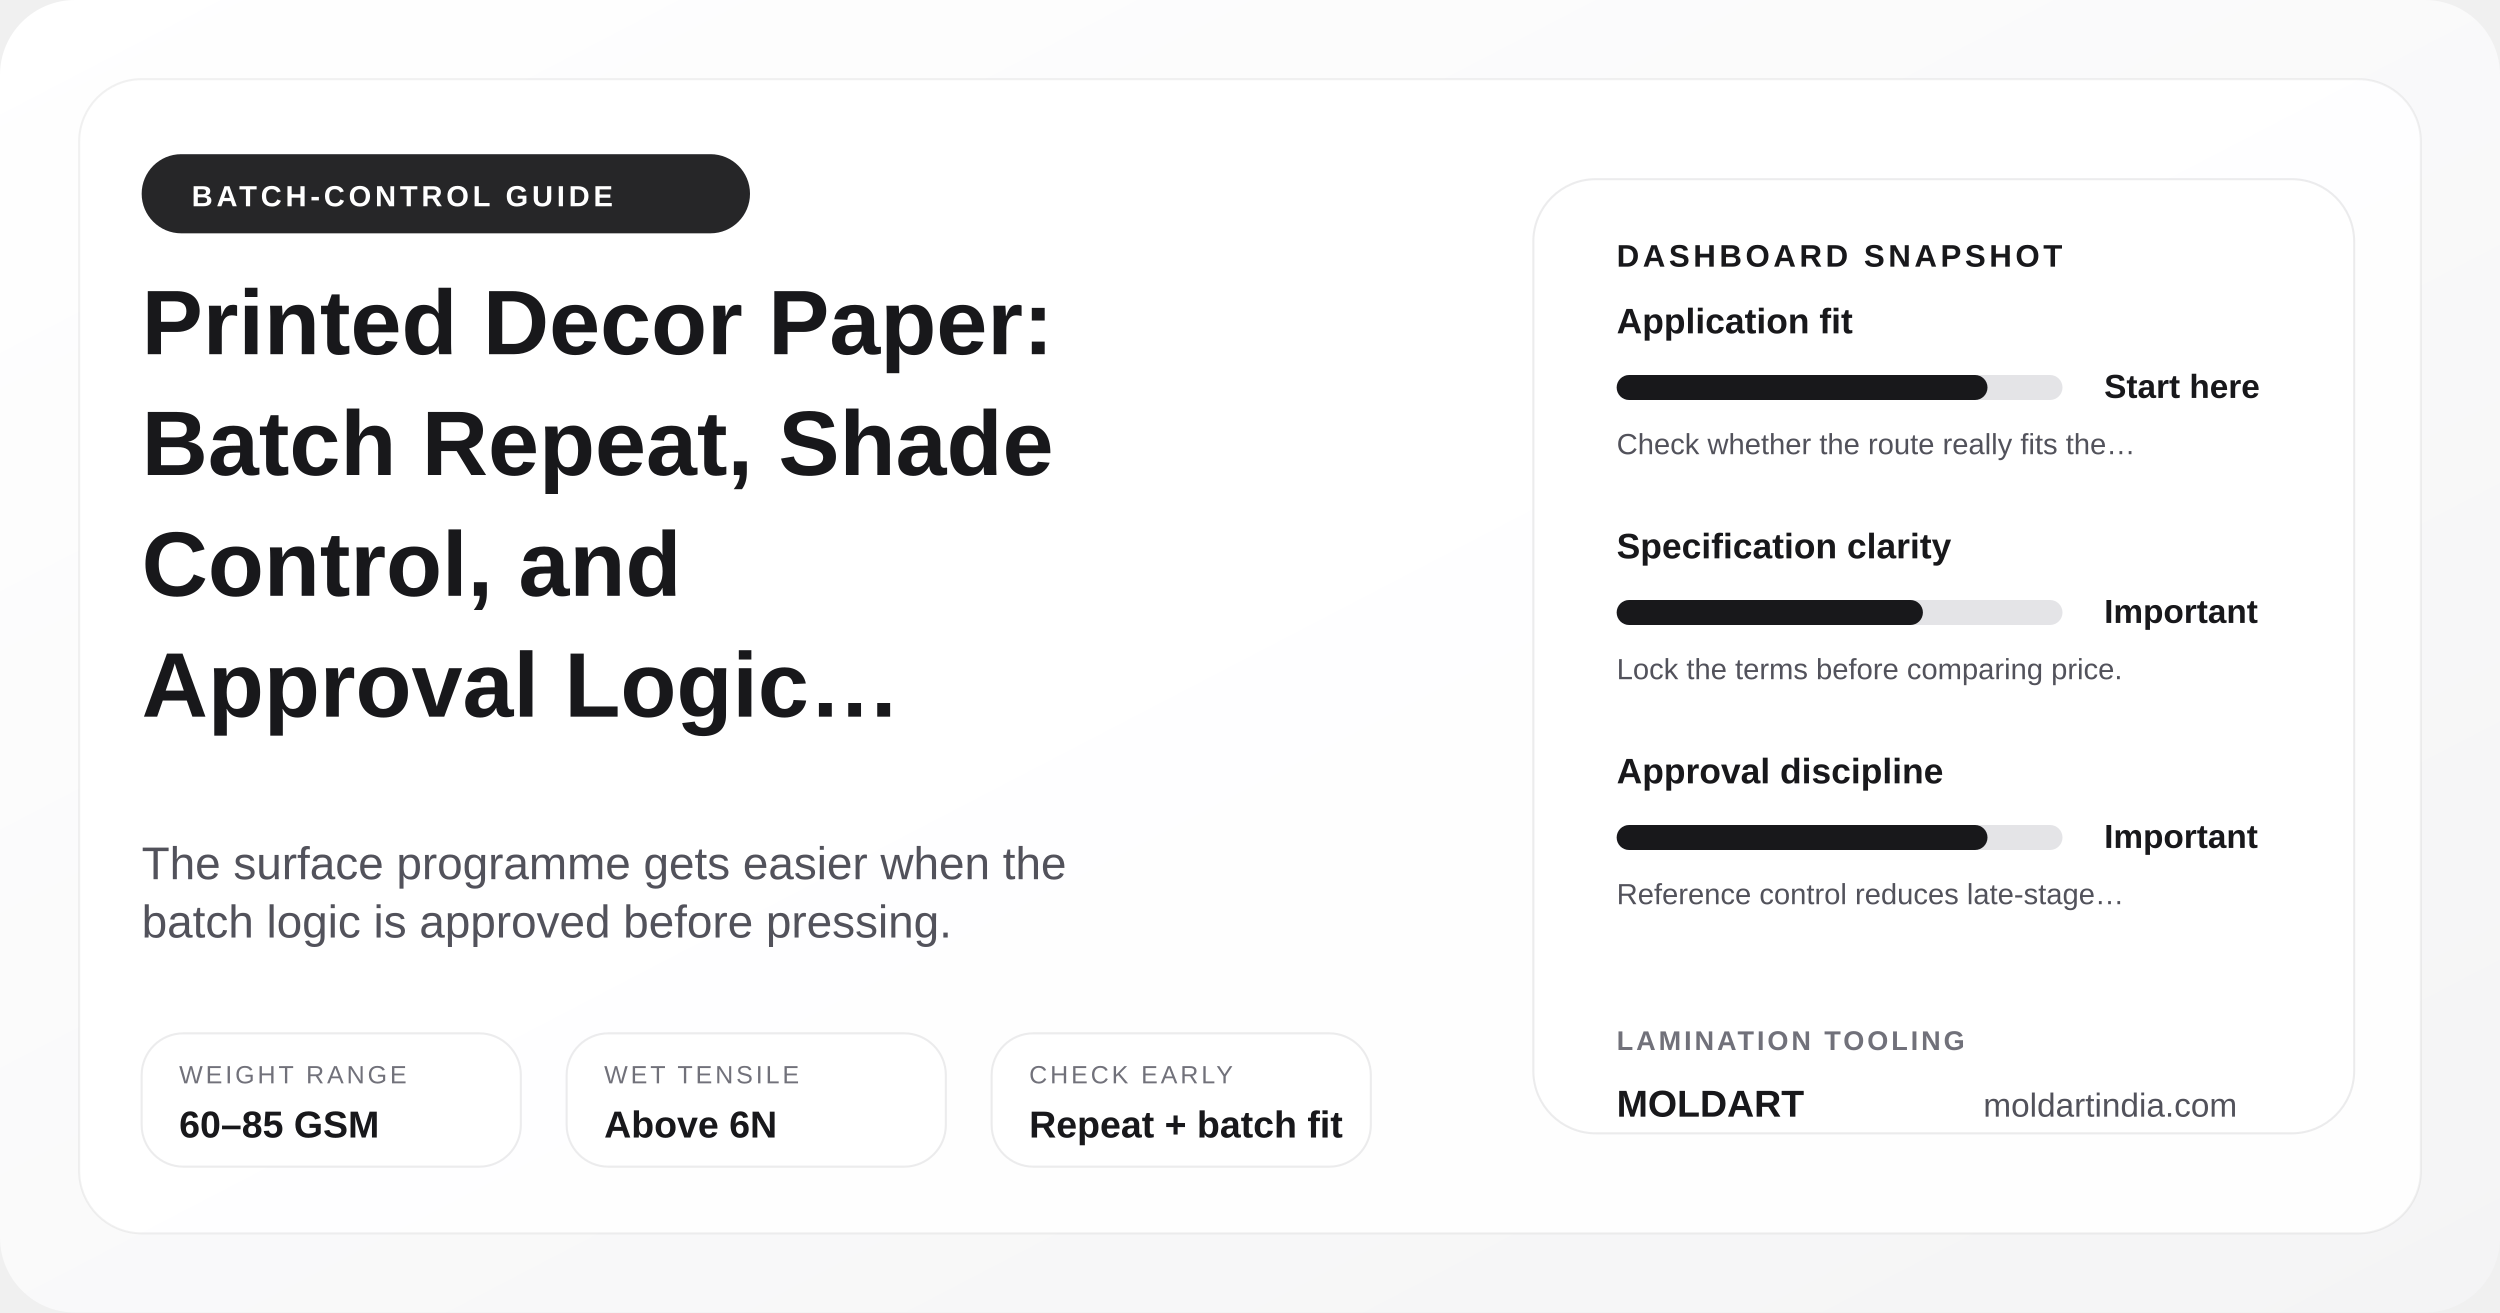
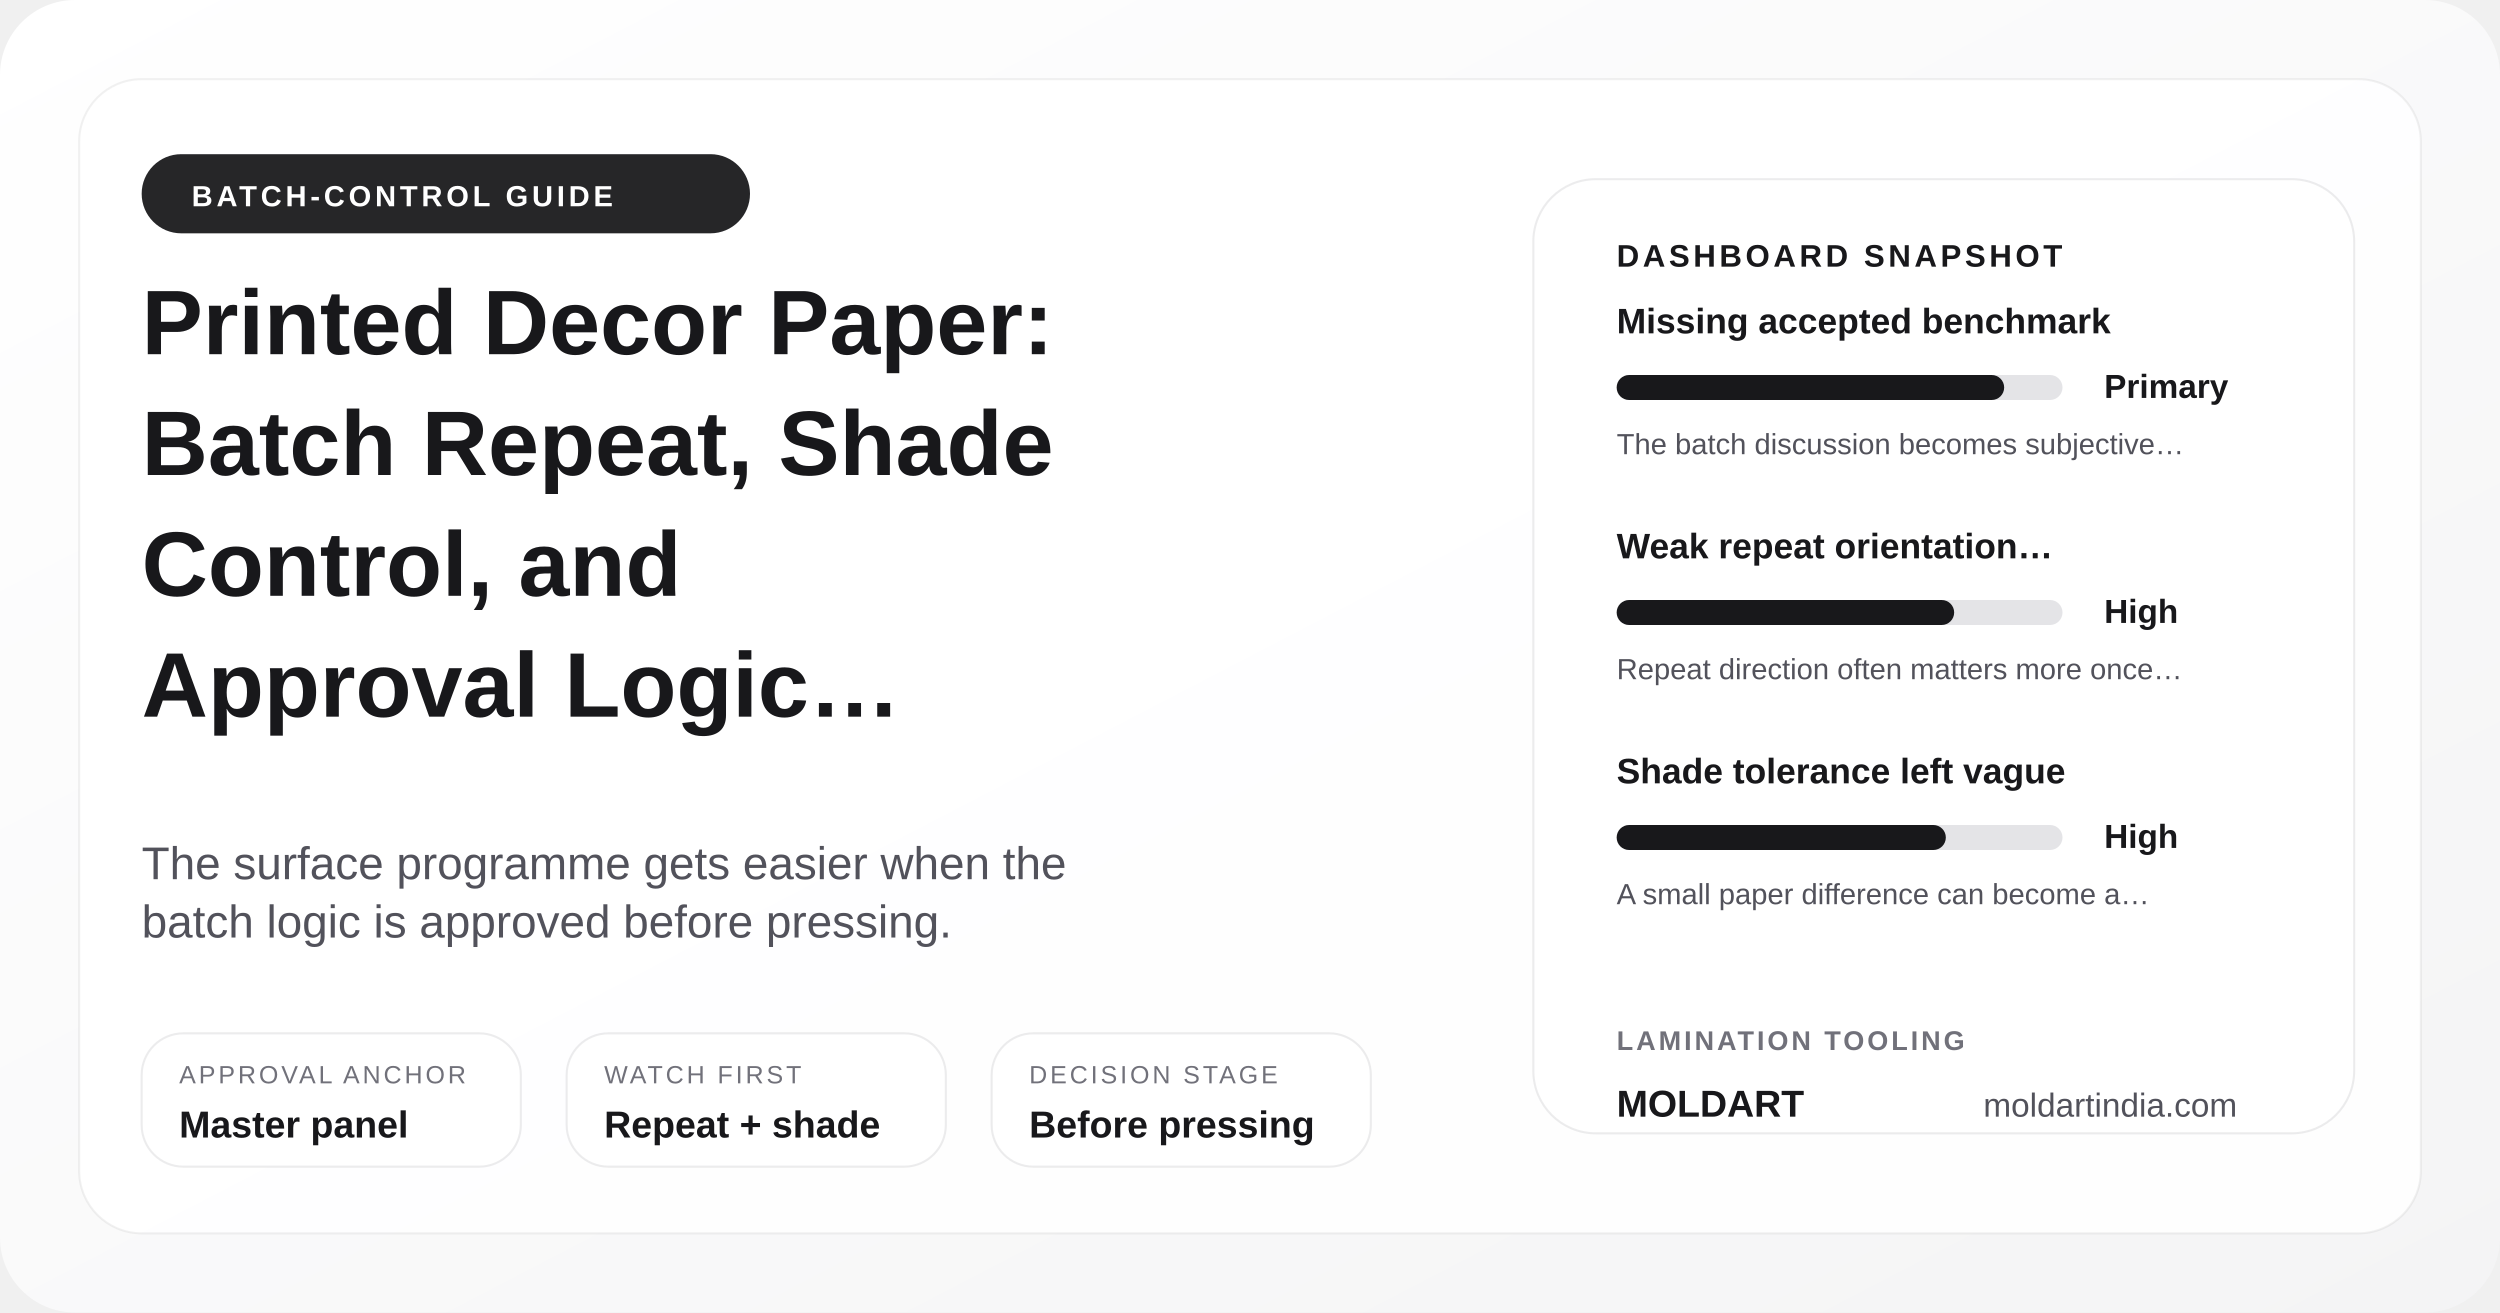
<svg xmlns="http://www.w3.org/2000/svg" width="1200" height="630" viewBox="0 0 1200 630" role="img" aria-label="Printed Decor Paper: Batch Repeat, Shade Control, and Approval Logic Before Pressing">
  <defs>
    <linearGradient id="posterGrad-printed-decor-paper-batch-repeat-approval-guide" x1="0%" y1="0%" x2="100%" y2="100%">
      <stop offset="0%" stop-color="#ffffff" />
      <stop offset="100%" stop-color="#f4f4f5" />
    </linearGradient>
  </defs>
  <rect width="1200" height="630" rx="36" fill="url(#posterGrad-printed-decor-paper-batch-repeat-approval-guide)" />
  <rect x="38" y="38" width="1124" height="554" rx="30" fill="rgba(255,255,255,0.9)" stroke="rgba(24,24,27,0.06)" />
  <circle cx="1072" cy="110" r="18" fill="#d4d4d8" />
  <circle cx="1036" cy="110" r="8" fill="#18181b" />
  <rect x="68" y="74" width="292" height="38" rx="19" fill="#18181b" opacity="0.94" />
  <text x="92" y="99" font-family="Arial, sans-serif" font-size="14" font-weight="700" fill="#ffffff" letter-spacing="1.8">BATCH-CONTROL GUIDE</text>
  <text x="68" y="170" font-family="Arial, sans-serif" font-size="44" font-weight="700" fill="#18181b">Printed Decor Paper:</text>
  <text x="68" y="228" font-family="Arial, sans-serif" font-size="44" font-weight="700" fill="#18181b">Batch Repeat, Shade</text>
  <text x="68" y="286" font-family="Arial, sans-serif" font-size="44" font-weight="700" fill="#18181b">Control, and</text>
  <text x="68" y="344" font-family="Arial, sans-serif" font-size="44" font-weight="700" fill="#18181b">Approval Logic…</text>
  <text x="68" y="422" font-family="Arial, sans-serif" font-size="22" fill="#52525b">The surface programme gets easier when the</text>
  <text x="68" y="450" font-family="Arial, sans-serif" font-size="22" fill="#52525b">batch logic is approved before pressing.</text>
  <rect x="68" y="496" width="182" height="64" rx="20" fill="rgba(255,255,255,0.94)" stroke="rgba(24,24,27,0.08)" />
-   <text x="86" y="520" font-family="Arial, sans-serif" font-size="12" fill="#71717a" letter-spacing="1.4">WEIGHT RANGE</text>
-   <text x="86" y="546" font-family="Arial, sans-serif" font-size="18" font-weight="700" fill="#18181b">60–85 GSM</text>
+   <text x="86" y="520" font-family="Arial, sans-serif" font-size="12" fill="#71717a" letter-spacing="1.4">APPROVAL ANCHOR</text>
+   <text x="86" y="546" font-family="Arial, sans-serif" font-size="18" font-weight="700" fill="#18181b">Master panel</text>
  <rect x="272" y="496" width="182" height="64" rx="20" fill="rgba(255,255,255,0.94)" stroke="rgba(24,24,27,0.08)" />
-   <text x="290" y="520" font-family="Arial, sans-serif" font-size="12" fill="#71717a" letter-spacing="1.4">WET TENSILE</text>
-   <text x="290" y="546" font-family="Arial, sans-serif" font-size="18" font-weight="700" fill="#18181b">Above 6N</text>
+   <text x="290" y="520" font-family="Arial, sans-serif" font-size="12" fill="#71717a" letter-spacing="1.4">WATCH FIRST</text>
+   <text x="290" y="546" font-family="Arial, sans-serif" font-size="18" font-weight="700" fill="#18181b">Repeat + shade</text>
  <rect x="476" y="496" width="182" height="64" rx="20" fill="rgba(255,255,255,0.94)" stroke="rgba(24,24,27,0.08)" />
-   <text x="494" y="520" font-family="Arial, sans-serif" font-size="12" fill="#71717a" letter-spacing="1.4">CHECK EARLY</text>
-   <text x="494" y="546" font-family="Arial, sans-serif" font-size="18" font-weight="700" fill="#18181b">Repeat + batch fit</text>
+   <text x="494" y="520" font-family="Arial, sans-serif" font-size="12" fill="#71717a" letter-spacing="1.4">DECISION STAGE</text>
+   <text x="494" y="546" font-family="Arial, sans-serif" font-size="18" font-weight="700" fill="#18181b">Before pressing</text>
  <rect x="736" y="86" width="394" height="458" rx="30" fill="#ffffff" stroke="rgba(24,24,27,0.08)" />
  <text x="776" y="128" font-family="Arial, sans-serif" font-size="15" font-weight="700" fill="#18181b" letter-spacing="1.7">DASHBOARD SNAPSHOT</text>
-   <text x="776" y="160" font-family="Arial, sans-serif" font-size="17" font-weight="700" fill="#18181b">Application fit</text>
+   <text x="776" y="160" font-family="Arial, sans-serif" font-size="17" font-weight="700" fill="#18181b">Missing accepted benchmark</text>
  <rect x="776" y="180" width="214" height="12" rx="6" fill="#e4e4e7" />
-   <rect x="776" y="180" width="178" height="12" rx="6" fill="#18181b" />
-   <text x="1010" y="191" font-family="Arial, sans-serif" font-size="16" font-weight="700" fill="#18181b">Start here</text>
-   <text x="776" y="218" font-family="Arial, sans-serif" font-size="14" fill="#52525b">Check whether the route really fits the…</text>
-   <text x="776" y="268" font-family="Arial, sans-serif" font-size="17" font-weight="700" fill="#18181b">Specification clarity</text>
+   <rect x="776" y="180" width="186" height="12" rx="6" fill="#18181b" />
+   <text x="1010" y="191" font-family="Arial, sans-serif" font-size="16" font-weight="700" fill="#18181b">Primary</text>
+   <text x="776" y="218" font-family="Arial, sans-serif" font-size="14" fill="#52525b">The batch discussion becomes subjective…</text>
+   <text x="776" y="268" font-family="Arial, sans-serif" font-size="17" font-weight="700" fill="#18181b">Weak repeat orientation…</text>
  <rect x="776" y="288" width="214" height="12" rx="6" fill="#e4e4e7" />
-   <rect x="776" y="288" width="147" height="12" rx="6" fill="#18181b" />
-   <text x="1010" y="299" font-family="Arial, sans-serif" font-size="16" font-weight="700" fill="#18181b">Important</text>
-   <text x="776" y="326" font-family="Arial, sans-serif" font-size="14" fill="#52525b">Lock the terms before comparing price.</text>
-   <text x="776" y="376" font-family="Arial, sans-serif" font-size="17" font-weight="700" fill="#18181b">Approval discipline</text>
+   <rect x="776" y="288" width="162" height="12" rx="6" fill="#18181b" />
+   <text x="1010" y="299" font-family="Arial, sans-serif" font-size="16" font-weight="700" fill="#18181b">High</text>
+   <text x="776" y="326" font-family="Arial, sans-serif" font-size="14" fill="#52525b">Repeat direction often matters more once…</text>
+   <text x="776" y="376" font-family="Arial, sans-serif" font-size="17" font-weight="700" fill="#18181b">Shade tolerance left vague</text>
  <rect x="776" y="396" width="214" height="12" rx="6" fill="#e4e4e7" />
-   <rect x="776" y="396" width="178" height="12" rx="6" fill="#18181b" />
-   <text x="1010" y="407" font-family="Arial, sans-serif" font-size="16" font-weight="700" fill="#18181b">Important</text>
-   <text x="776" y="434" font-family="Arial, sans-serif" font-size="14" fill="#52525b">Reference control reduces late-stage…</text>
+   <rect x="776" y="396" width="158" height="12" rx="6" fill="#18181b" />
+   <text x="1010" y="407" font-family="Arial, sans-serif" font-size="16" font-weight="700" fill="#18181b">High</text>
+   <text x="776" y="434" font-family="Arial, sans-serif" font-size="14" fill="#52525b">A small paper difference can become a…</text>
  <text x="776" y="504" font-family="Arial, sans-serif" font-size="13" font-weight="700" fill="#71717a" letter-spacing="1.4">LAMINATION TOOLING</text>
  <text x="776" y="536" font-family="Arial, sans-serif" font-size="18" font-weight="700" fill="#18181b">MOLDART</text>
  <text x="952" y="536" font-family="Arial, sans-serif" font-size="16" fill="#52525b">moldartindia.com</text>
</svg>
